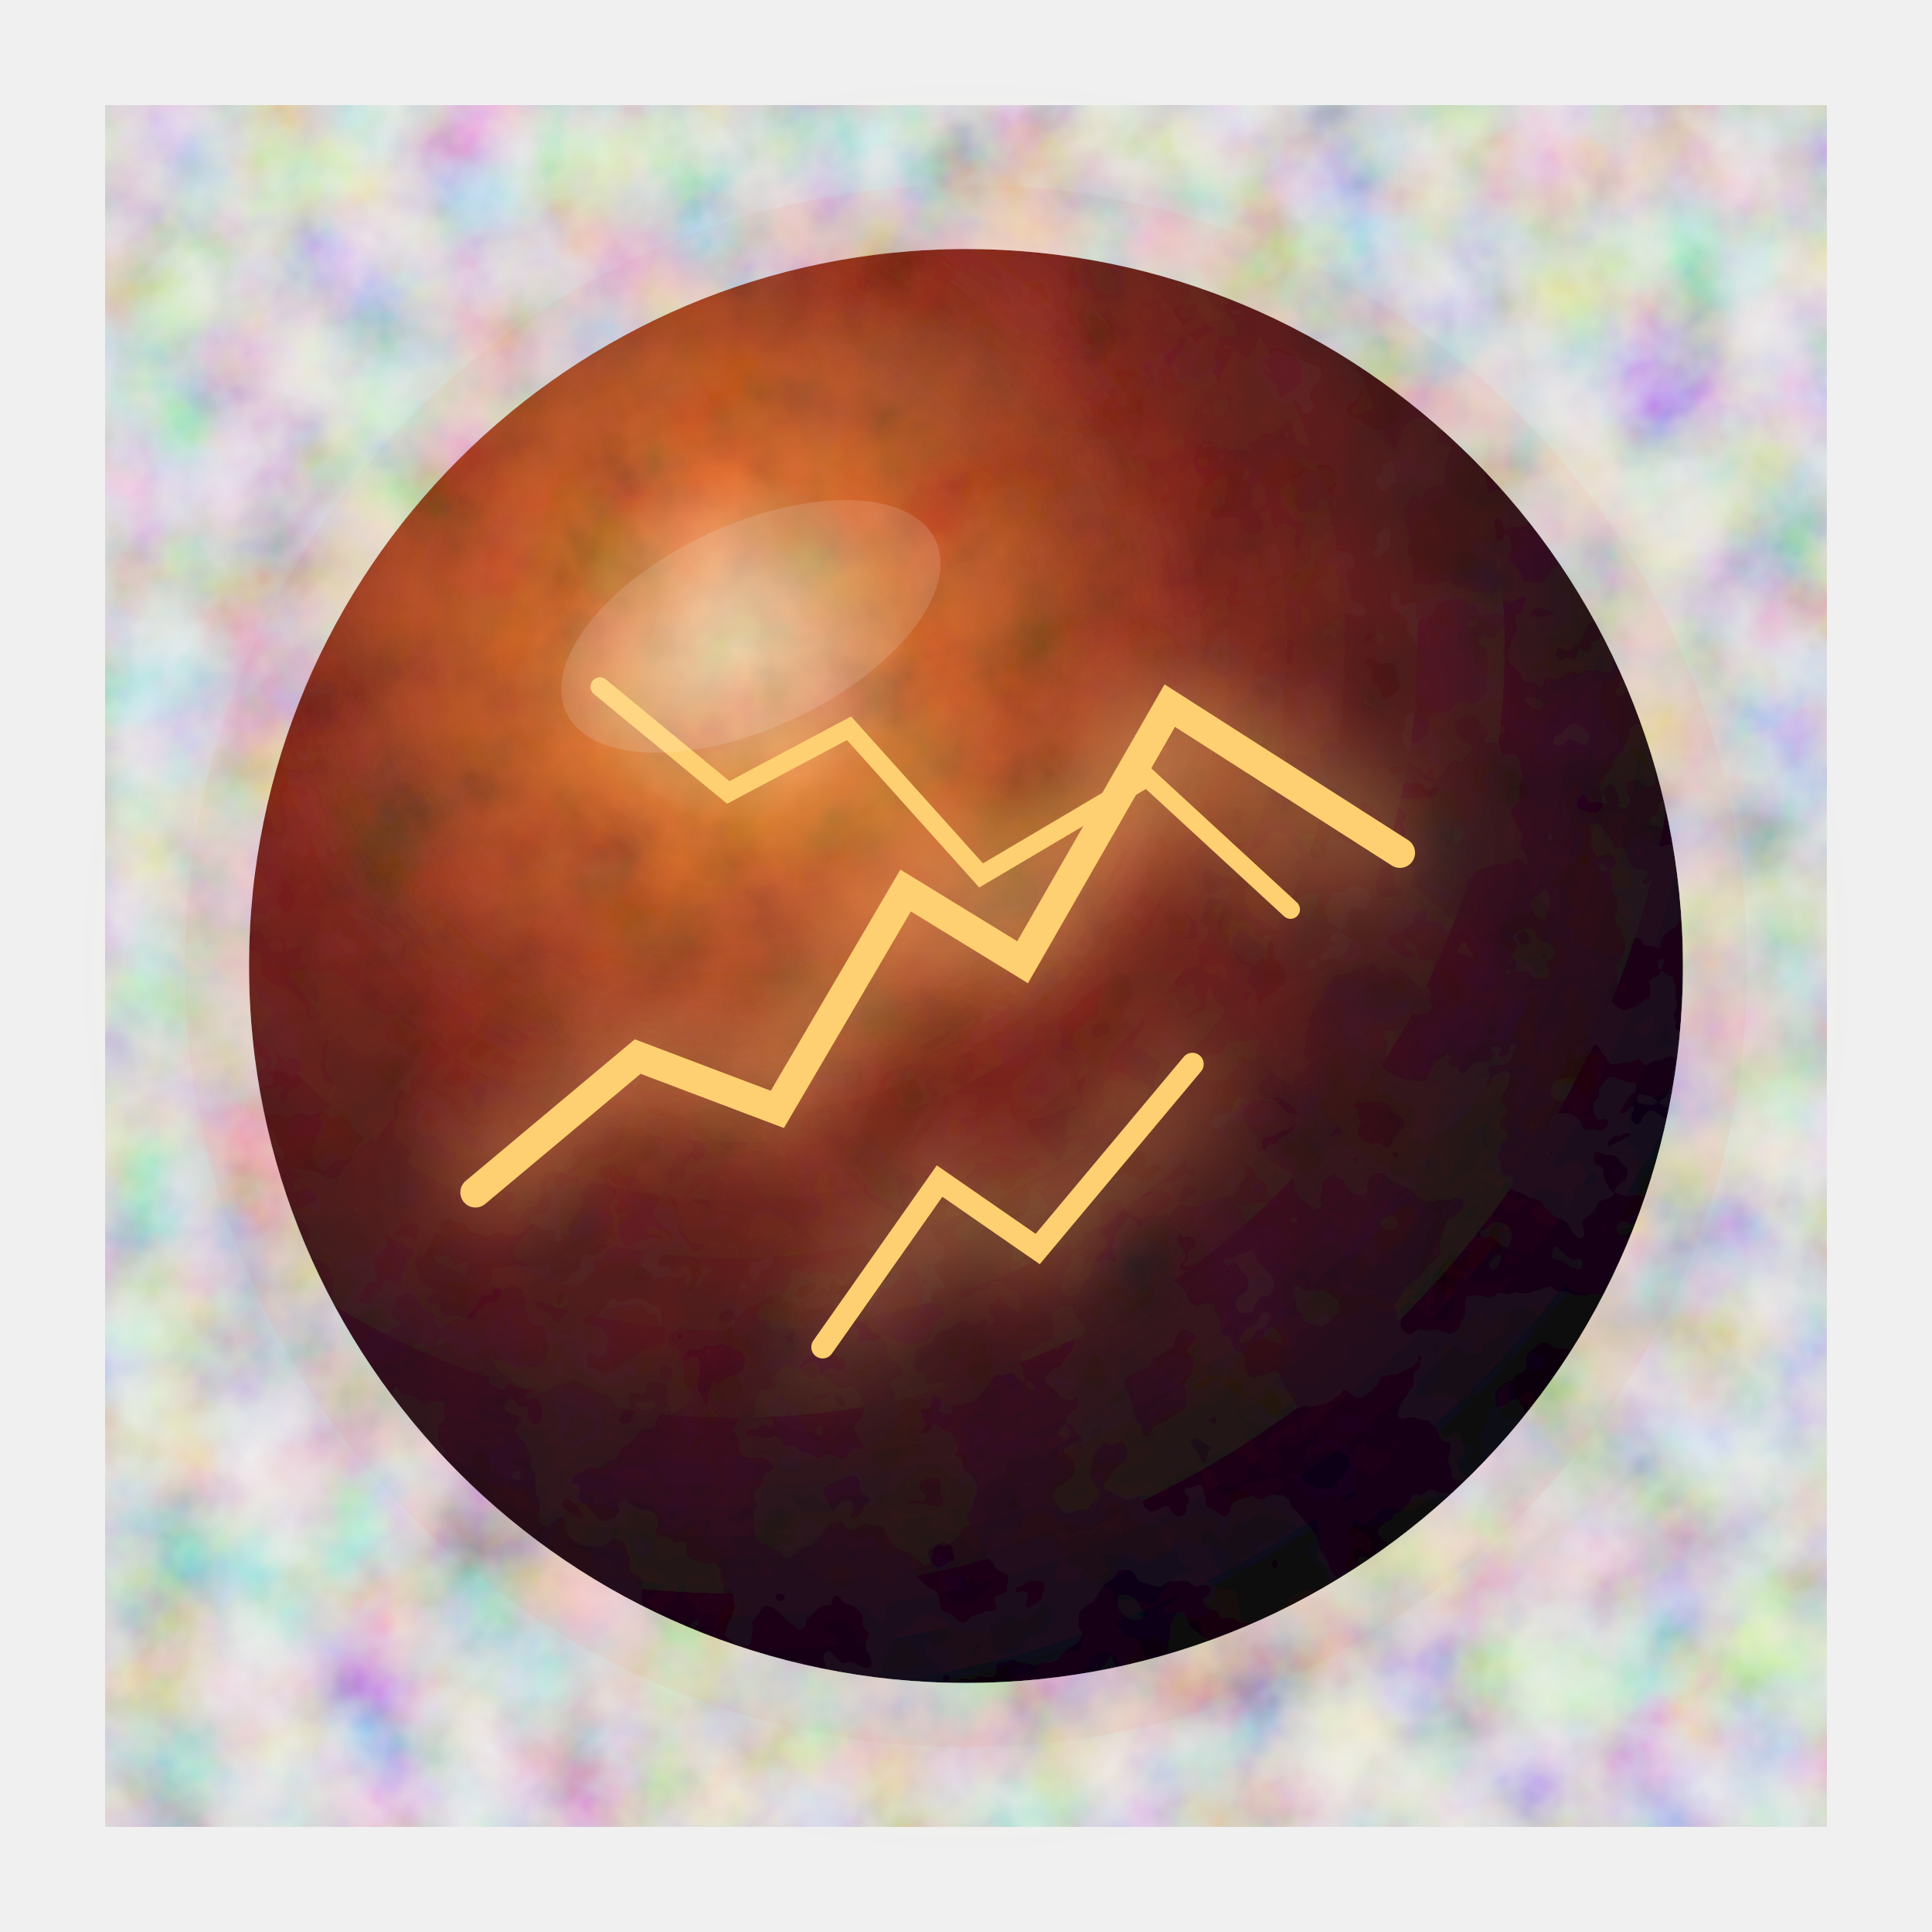
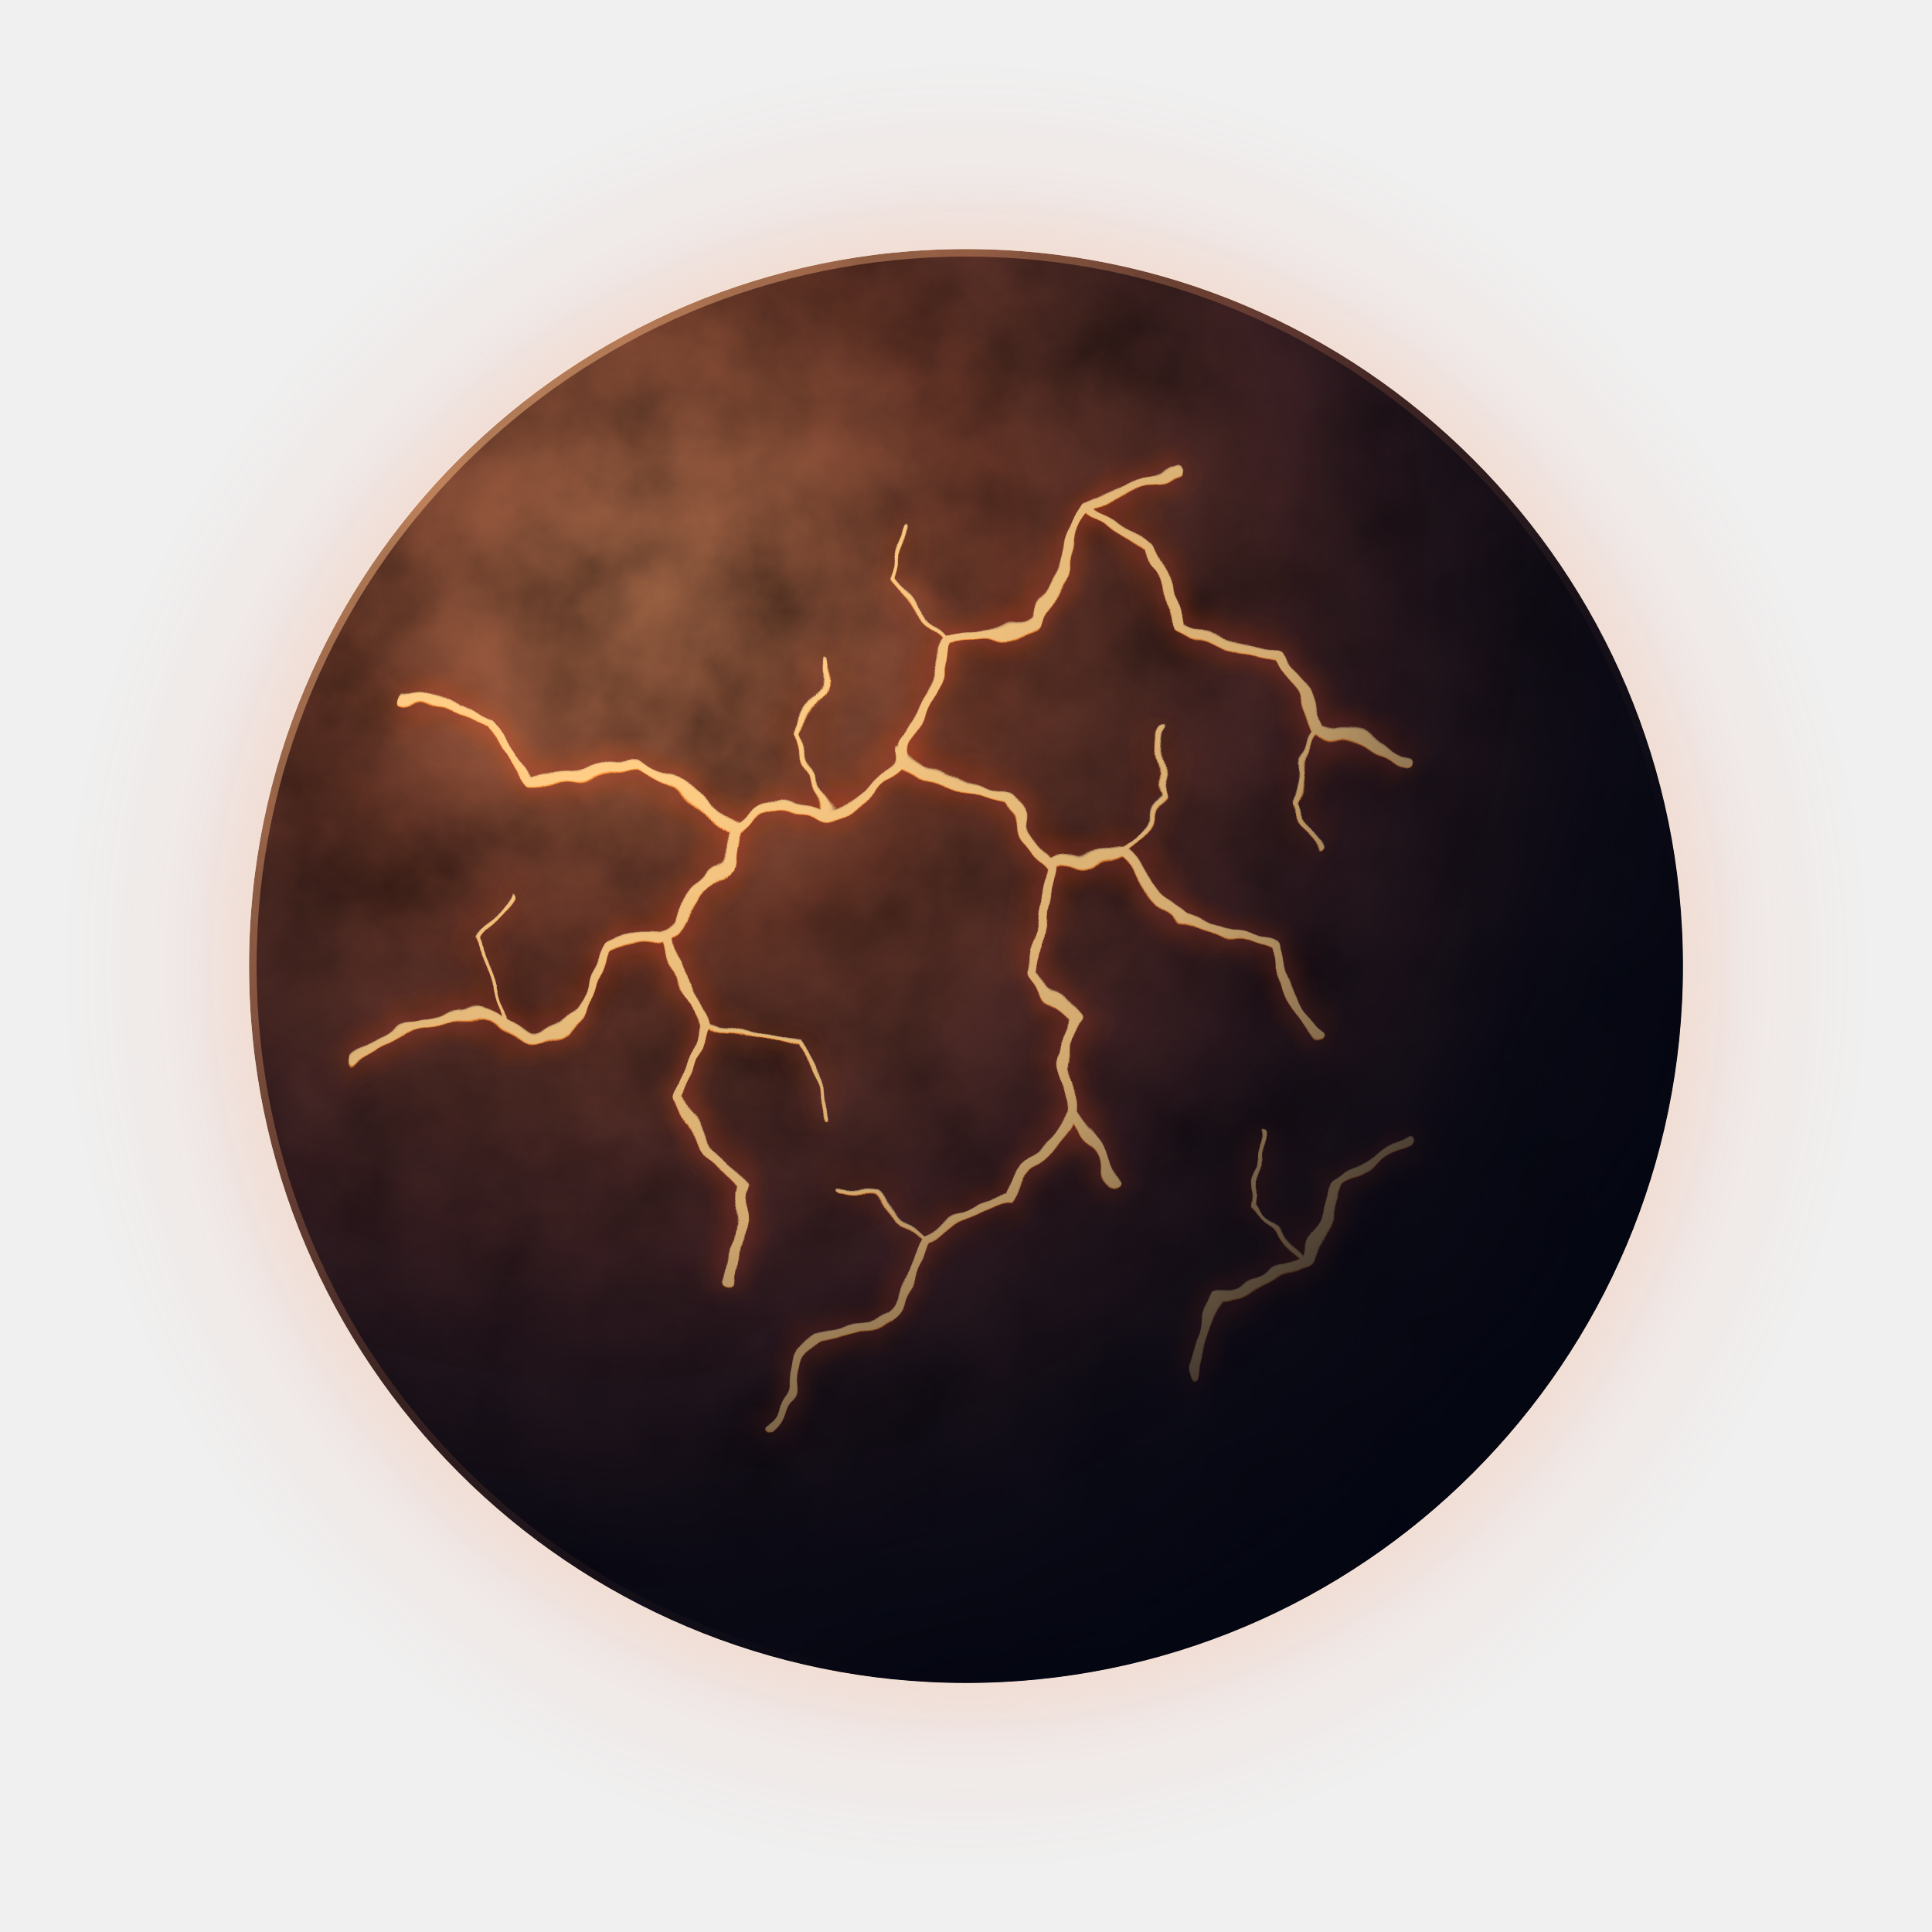
<svg xmlns="http://www.w3.org/2000/svg" viewBox="0 0 512 512">
  <defs>
-     <radialGradient id="p" cx="34%" cy="28%" r="76%">
-       <stop stop-color="#ffe2b0" />
-       <stop offset=".16" stop-color="#e97935" />
-       <stop offset=".43" stop-color="#8e2e24" />
-       <stop offset=".72" stop-color="#3d1822" />
-       <stop offset="1" stop-color="#120b18" />
+     <clipPath id="globe">
+       <circle cx="256" cy="256" r="190" />
+     </clipPath>
+     <radialGradient id="rock" cx="28%" cy="24%" r="88%">
+       <stop stop-color="#bc7651" />
+       <stop offset=".28" stop-color="#814330" />
+       <stop offset=".56" stop-color="#49272a" />
+       <stop offset="1" stop-color="#100f1b" />
    </radialGradient>
-     <filter id="tex">
-       <feTurbulence type="fractalNoise" baseFrequency=".035" numOctaves="4" seed="19" result="n" />
-       <feDisplacementMap in="SourceGraphic" in2="n" scale="8" />
-       <feBlend in="SourceGraphic" in2="n" mode="multiply" />
+     <radialGradient id="haze">
+       <stop offset=".72" stop-color="#ff763e" stop-opacity="0" />
+       <stop offset=".78" stop-color="#ff9960" stop-opacity=".19" />
+       <stop offset=".86" stop-color="#e9532a" stop-opacity=".055" />
+       <stop offset="1" stop-color="#e9532a" stop-opacity="0" />
+     </radialGradient>
+     <radialGradient id="night" cx="25%" cy="22%" r="85%">
+       <stop offset=".18" stop-color="#030612" stop-opacity="0" />
+       <stop offset=".55" stop-color="#030612" stop-opacity=".18" />
+       <stop offset=".82" stop-color="#030612" stop-opacity=".73" />
+       <stop offset="1" stop-color="#030612" stop-opacity=".97" />
+     </radialGradient>
+     <linearGradient id="rim" x1="0" y1="0" x2="1" y2="1">
+       <stop stop-color="#ffce96" stop-opacity=".66" />
+       <stop offset=".45" stop-color="#e88658" stop-opacity=".16" />
+       <stop offset=".72" stop-color="#7e4b46" stop-opacity="0" />
+     </linearGradient>
+     <filter id="crust" x="0" y="0" width="100%" height="100%" color-interpolation-filters="sRGB">
+       <feTurbulence type="fractalNoise" baseFrequency=".028" numOctaves="5" seed="19" result="noise" />
+       <feColorMatrix in="noise" type="saturate" values="0" result="grain" />
+       <feBlend in="SourceGraphic" in2="grain" mode="multiply" result="surface" />
+       <feComposite in="surface" in2="SourceAlpha" operator="in" />
    </filter>
-     <filter id="g" x="-60%" y="-60%" width="220%" height="220%">
-       <feGaussianBlur stdDeviation="13" result="b" />
-       <feMerge>
-         <feMergeNode in="b" />
-         <feMergeNode in="SourceGraphic" />
-       </feMerge>
+     <filter id="fissures" x="-15%" y="-15%" width="130%" height="130%" color-interpolation-filters="sRGB">
+       <feTurbulence type="fractalNoise" baseFrequency=".045" numOctaves="3" seed="32" result="noise" />
+       <feDisplacementMap in="SourceGraphic" in2="noise" scale="10" xChannelSelector="R" yChannelSelector="G" />
    </filter>
+     <filter id="heat" x="-20%" y="-20%" width="140%" height="140%">
+       <feGaussianBlur stdDeviation="4" />
+     </filter>
+     <g id="seams" fill="none" stroke-linecap="round" stroke-linejoin="round">
+       <path d="M94 281q24-17 40-9t28-18l18-8 16-28q12-9 25-2l17-15 13-29 23-8 13-29 26-11M178 248l9 24-7 19 17 23-4 24M237 201l28 9 12 19 22-3 14 18 25 8 12 23M278 229l-4 26 11 15-3 23 14 21M204 378l14-24 19-6 9-21 22-9 14-25M107 185l21 5 15 17 25-3 28 14M287 135l20 11 5 20 27 7 11 21 23 8M316 365l9-21 22-10 7-20 22-12" stroke-width="2.7" />
+       <path d="M134 272l-8-22 9-14M187 272l24 7 9 17M221 216l-8-21 7-18M251 172l-13-17 4-16M299 226l11-16-3-15M246 327l-16-13-8 1M347 334l-15-16 2-17M350 194l-8 18 7 12" stroke-width="1.2" />
+     </g>
  </defs>
-   <circle cx="256" cy="256" r="207" fill="#ff6b3d" opacity=".18" filter="url(#g)" />
-   <circle cx="256" cy="256" r="190" fill="url(#p)" filter="url(#tex)" />
-   <g fill="none" stroke="#ffd071" stroke-linecap="round" filter="url(#g)">
-     <path d="M126 316l43-36 37 14 34-58 31 19 39-68 61 39" stroke-width="8" />
-     <path d="M159 182l34 28 32-17 35 39 44-26 38 35" stroke-width="5" />
-     <path d="M218 357l31-44 26 18 41-49" stroke-width="6" />
+   <circle cx="256" cy="256" r="242" fill="url(#haze)" />
+   <g clip-path="url(#globe)">
+     <circle cx="256" cy="256" r="190" fill="url(#rock)" filter="url(#crust)" />
+     <g filter="url(#fissures)">
+       <use href="#seams" stroke="#ff501b" opacity=".85" filter="url(#heat)" />
+       <use href="#seams" stroke="#ff8e32" />
+       <use href="#seams" stroke="#ffe2a0" transform="translate(0 -.3)" opacity=".75" />
+     </g>
+     <circle cx="256" cy="256" r="190" fill="url(#night)" />
+     <circle cx="256" cy="256" r="189" fill="none" stroke="url(#rim)" stroke-width="2" />
  </g>
-   <ellipse cx="199" cy="166" rx="54" ry="27" fill="#fff" opacity=".13" transform="rotate(-25 199 166)" />
</svg>
